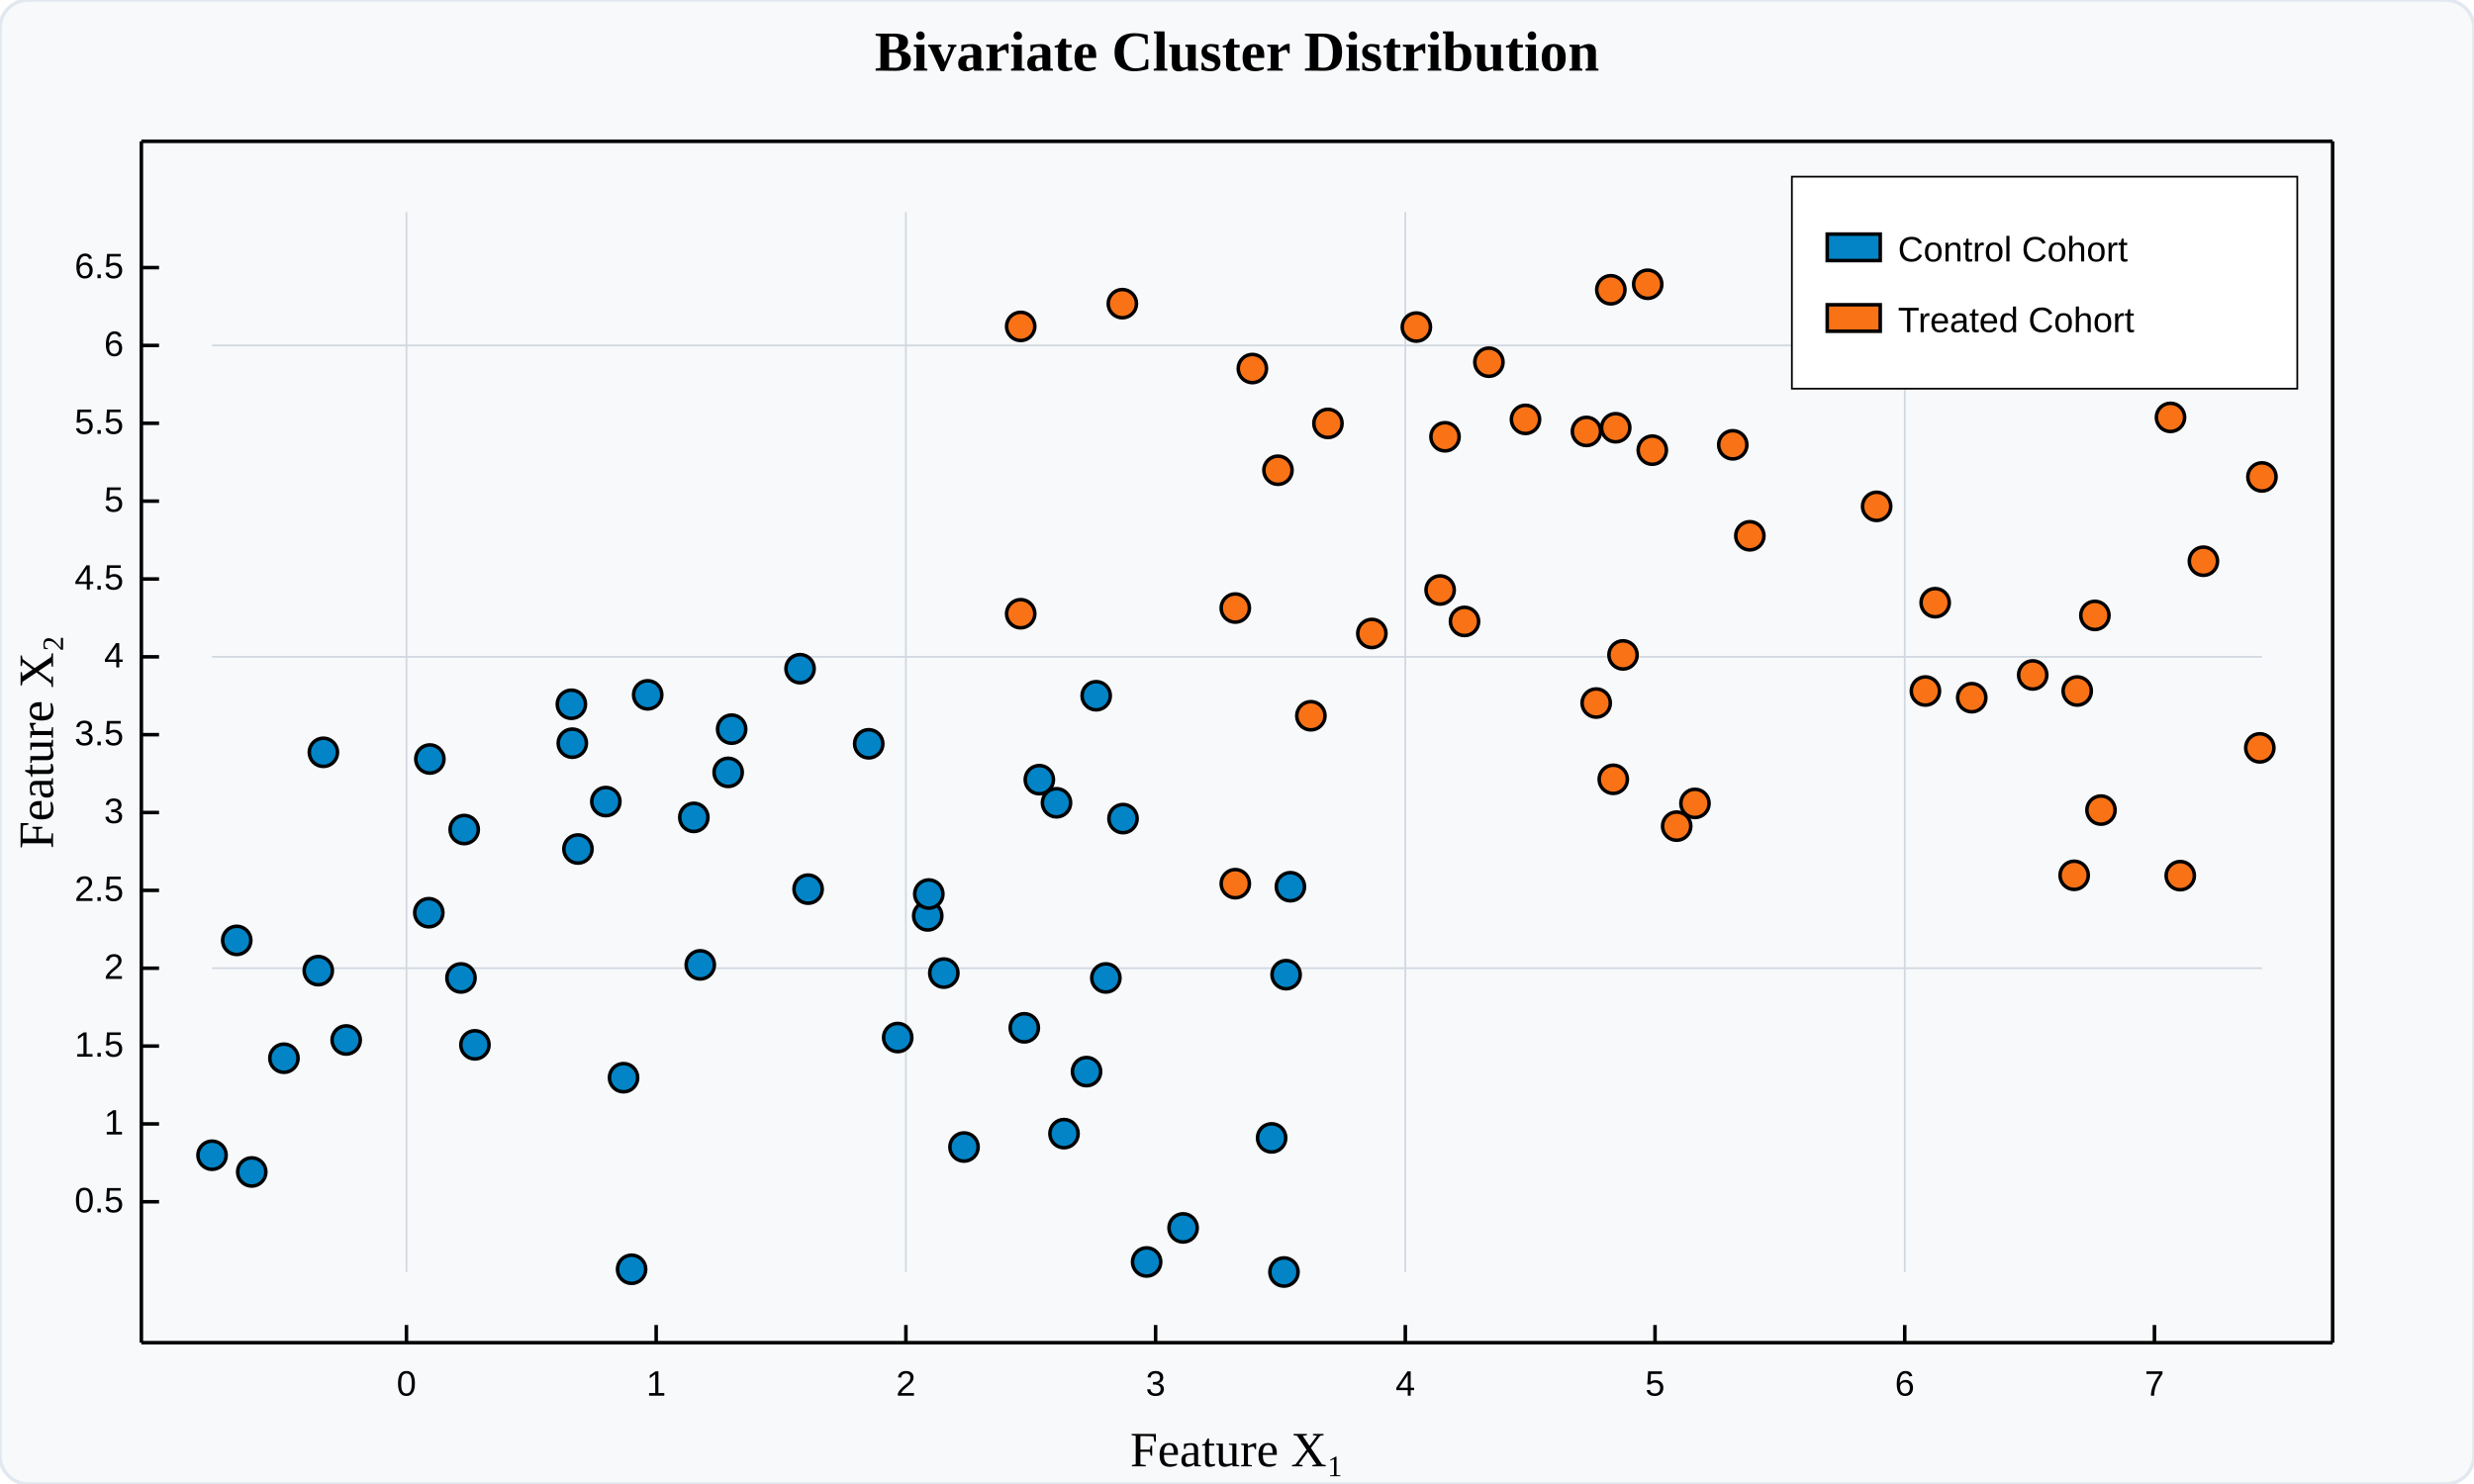
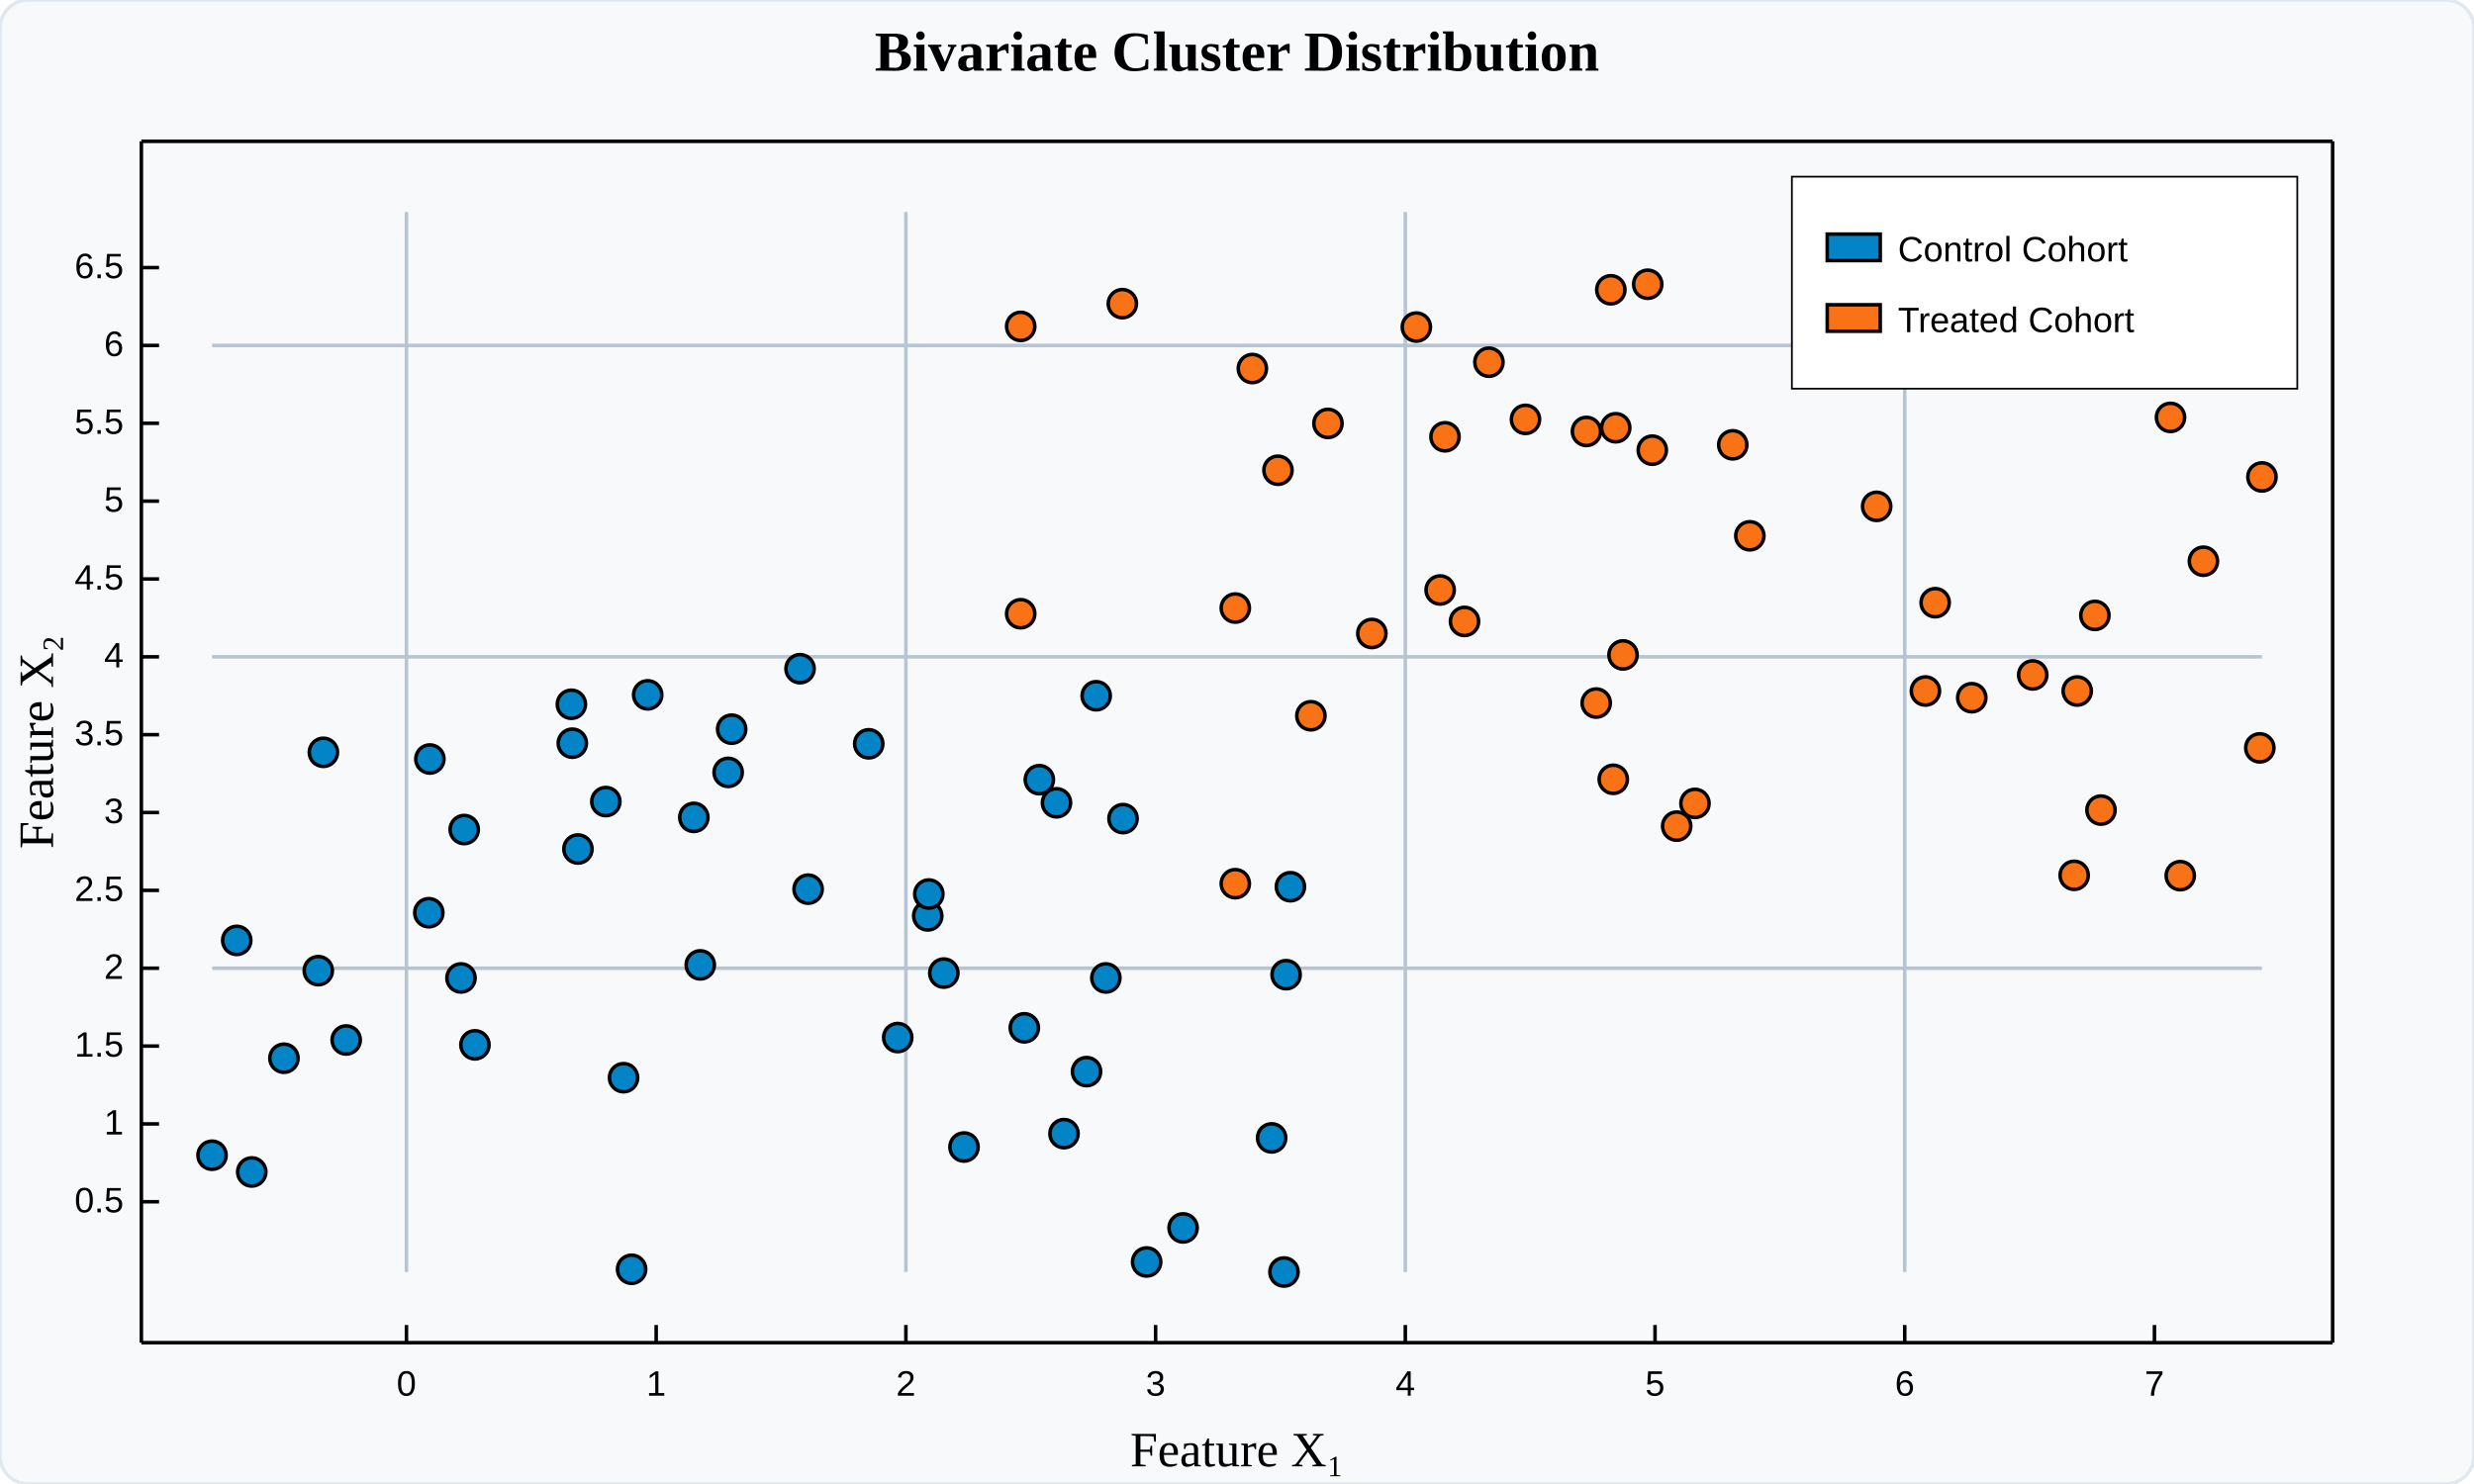
<svg xmlns="http://www.w3.org/2000/svg" width="700.000" height="420.000">
  <rect x="0.000" y="0.000" width="700.000" height="420.000" fill="rgba(248, 249, 251, 1.00)" stroke="rgba(226, 232, 239, 1.00)" stroke-width="1.000" rx="8.000" ry="8.000" />
-   <clipPath id="481a7751bce1465cbe645a9129ded7cb">
+   <clipPath id="c04b89200a1c47cdba9f2296e183ced5">
    <rect x="40.000" y="40.000" width="620.000" height="340.000" fill="none" stroke="black" stroke-width="1.000" />
  </clipPath>
-   <line x1="115.005" y1="360.000" x2="115.005" y2="60.000" stroke="rgba(209, 216, 224, 1.00)" stroke-width="0.500" />
-   <line x1="256.314" y1="360.000" x2="256.314" y2="60.000" stroke="rgba(209, 216, 224, 1.00)" stroke-width="0.500" />
-   <line x1="397.623" y1="360.000" x2="397.623" y2="60.000" stroke="rgba(209, 216, 224, 1.00)" stroke-width="0.500" />
-   <line x1="538.931" y1="360.000" x2="538.931" y2="60.000" stroke="rgba(209, 216, 224, 1.00)" stroke-width="0.500" />
-   <line x1="60.000" y1="274.023" x2="640.000" y2="274.023" stroke="rgba(209, 216, 224, 1.00)" stroke-width="0.500" />
-   <line x1="60.000" y1="185.894" x2="640.000" y2="185.894" stroke="rgba(209, 216, 224, 1.00)" stroke-width="0.500" />
-   <line x1="60.000" y1="97.765" x2="640.000" y2="97.765" stroke="rgba(209, 216, 224, 1.00)" stroke-width="0.500" />
-   <g clip-path="url(#481a7751bce1465cbe645a9129ded7cb)">
+   <line x1="115.005" y1="360.000" x2="115.005" y2="60.000" stroke="rgba(183, 196, 209, 1.00)" stroke-width="1.000" />
+   <line x1="256.314" y1="360.000" x2="256.314" y2="60.000" stroke="rgba(183, 196, 209, 1.00)" stroke-width="1.000" />
+   <line x1="397.623" y1="360.000" x2="397.623" y2="60.000" stroke="rgba(183, 196, 209, 1.00)" stroke-width="1.000" />
+   <line x1="538.931" y1="360.000" x2="538.931" y2="60.000" stroke="rgba(183, 196, 209, 1.00)" stroke-width="1.000" />
+   <line x1="60.000" y1="274.023" x2="640.000" y2="274.023" stroke="rgba(183, 196, 209, 1.00)" stroke-width="1.000" />
+   <line x1="60.000" y1="185.894" x2="640.000" y2="185.894" stroke="rgba(183, 196, 209, 1.00)" stroke-width="1.000" />
+   <line x1="60.000" y1="97.765" x2="640.000" y2="97.765" stroke="rgba(183, 196, 209, 1.00)" stroke-width="1.000" />
+   <g clip-path="url(#c04b89200a1c47cdba9f2296e183ced5)">
    <circle cx="298.927" cy="227.204" r="4.000" fill="rgba(2, 132, 198, 1.00)" stroke="black" stroke-width="1.000" />
    <circle cx="253.996" cy="293.645" r="4.000" fill="rgba(2, 132, 198, 1.00)" stroke="black" stroke-width="1.000" />
    <circle cx="317.750" cy="231.679" r="4.000" fill="rgba(2, 132, 198, 1.00)" stroke="black" stroke-width="1.000" />
    <circle cx="312.893" cy="276.777" r="4.000" fill="rgba(2, 132, 198, 1.00)" stroke="black" stroke-width="1.000" />
    <circle cx="310.160" cy="196.910" r="4.000" fill="rgba(2, 132, 198, 1.00)" stroke="black" stroke-width="1.000" />
    <circle cx="272.762" cy="324.628" r="4.000" fill="rgba(2, 132, 198, 1.00)" stroke="black" stroke-width="1.000" />
    <circle cx="121.326" cy="258.316" r="4.000" fill="rgba(2, 132, 198, 1.00)" stroke="black" stroke-width="1.000" />
    <circle cx="66.983" cy="266.148" r="4.000" fill="rgba(2, 132, 198, 1.00)" stroke="black" stroke-width="1.000" />
    <circle cx="134.380" cy="295.711" r="4.000" fill="rgba(2, 132, 198, 1.00)" stroke="black" stroke-width="1.000" />
    <circle cx="131.344" cy="234.778" r="4.000" fill="rgba(2, 132, 198, 1.00)" stroke="black" stroke-width="1.000" />
    <circle cx="90.056" cy="274.711" r="4.000" fill="rgba(2, 132, 198, 1.00)" stroke="black" stroke-width="1.000" />
    <circle cx="163.525" cy="240.286" r="4.000" fill="rgba(2, 132, 198, 1.00)" stroke="black" stroke-width="1.000" />
    <circle cx="176.428" cy="305.005" r="4.000" fill="rgba(2, 132, 198, 1.00)" stroke="black" stroke-width="1.000" />
    <circle cx="228.646" cy="251.646" r="4.000" fill="rgba(2, 132, 198, 1.00)" stroke="black" stroke-width="1.000" />
    <circle cx="334.751" cy="347.521" r="4.000" fill="rgba(2, 132, 198, 1.00)" stroke="black" stroke-width="1.000" />
    <circle cx="262.496" cy="259.220" r="4.000" fill="rgba(2, 132, 198, 1.00)" stroke="black" stroke-width="1.000" />
    <circle cx="324.429" cy="357.160" r="4.000" fill="rgba(2, 132, 198, 1.00)" stroke="black" stroke-width="1.000" />
    <circle cx="363.896" cy="275.851" r="4.000" fill="rgba(2, 132, 198, 1.00)" stroke="black" stroke-width="1.000" />
    <circle cx="226.369" cy="189.250" r="4.000" fill="rgba(2, 132, 198, 1.00)" stroke="black" stroke-width="1.000" />
    <circle cx="359.798" cy="322.046" r="4.000" fill="rgba(2, 132, 198, 1.00)" stroke="black" stroke-width="1.000" />
    <circle cx="161.931" cy="210.336" r="4.000" fill="rgba(2, 132, 198, 1.00)" stroke="black" stroke-width="1.000" />
    <circle cx="97.949" cy="294.334" r="4.000" fill="rgba(2, 132, 198, 1.00)" stroke="black" stroke-width="1.000" />
    <circle cx="206.028" cy="218.598" r="4.000" fill="rgba(2, 132, 198, 1.00)" stroke="black" stroke-width="1.000" />
    <circle cx="80.341" cy="299.497" r="4.000" fill="rgba(2, 132, 198, 1.00)" stroke="black" stroke-width="1.000" />
    <circle cx="121.629" cy="214.811" r="4.000" fill="rgba(2, 132, 198, 1.00)" stroke="black" stroke-width="1.000" />
    <circle cx="178.705" cy="359.225" r="4.000" fill="rgba(2, 132, 198, 1.00)" stroke="black" stroke-width="1.000" />
    <circle cx="183.259" cy="196.652" r="4.000" fill="rgba(2, 132, 198, 1.00)" stroke="black" stroke-width="1.000" />
    <circle cx="207.015" cy="206.364" r="4.000" fill="rgba(2, 132, 198, 1.00)" stroke="black" stroke-width="1.000" />
    <circle cx="363.289" cy="360.000" r="4.000" fill="rgba(2, 132, 198, 1.00)" stroke="black" stroke-width="1.000" />
    <circle cx="245.799" cy="210.508" r="4.000" fill="rgba(2, 132, 198, 1.00)" stroke="black" stroke-width="1.000" />
    <circle cx="289.820" cy="290.891" r="4.000" fill="rgba(2, 132, 198, 1.00)" stroke="black" stroke-width="1.000" />
    <circle cx="365.111" cy="250.958" r="4.000" fill="rgba(2, 132, 198, 1.00)" stroke="black" stroke-width="1.000" />
    <circle cx="307.428" cy="303.284" r="4.000" fill="rgba(2, 132, 198, 1.00)" stroke="black" stroke-width="1.000" />
    <circle cx="294.070" cy="220.663" r="4.000" fill="rgba(2, 132, 198, 1.00)" stroke="black" stroke-width="1.000" />
    <circle cx="301.053" cy="320.841" r="4.000" fill="rgba(2, 132, 198, 1.00)" stroke="black" stroke-width="1.000" />
    <circle cx="91.498" cy="212.918" r="4.000" fill="rgba(2, 132, 198, 1.00)" stroke="black" stroke-width="1.000" />
    <circle cx="60.000" cy="326.952" r="4.000" fill="rgba(2, 132, 198, 1.00)" stroke="black" stroke-width="1.000" />
    <circle cx="198.135" cy="273.076" r="4.000" fill="rgba(2, 132, 198, 1.00)" stroke="black" stroke-width="1.000" />
    <circle cx="196.313" cy="231.335" r="4.000" fill="rgba(2, 132, 198, 1.00)" stroke="black" stroke-width="1.000" />
    <circle cx="71.233" cy="331.685" r="4.000" fill="rgba(2, 132, 198, 1.00)" stroke="black" stroke-width="1.000" />
    <circle cx="171.419" cy="226.860" r="4.000" fill="rgba(2, 132, 198, 1.00)" stroke="black" stroke-width="1.000" />
    <circle cx="130.433" cy="276.777" r="4.000" fill="rgba(2, 132, 198, 1.00)" stroke="black" stroke-width="1.000" />
    <circle cx="161.666" cy="199.320" r="4.000" fill="rgba(2, 132, 198, 1.00)" stroke="black" stroke-width="1.000" />
    <circle cx="267.050" cy="275.400" r="4.000" fill="rgba(2, 132, 198, 1.00)" stroke="black" stroke-width="1.000" />
    <circle cx="262.800" cy="253.023" r="4.000" fill="rgba(2, 132, 198, 1.00)" stroke="black" stroke-width="1.000" />
    <circle cx="594.461" cy="229.270" r="4.000" fill="rgba(249, 114, 22, 1.00)" stroke="black" stroke-width="1.000" />
    <circle cx="581.351" cy="61.136" r="4.000" fill="rgba(249, 114, 22, 1.00)" stroke="black" stroke-width="1.000" />
    <circle cx="575.142" cy="191.023" r="4.000" fill="rgba(249, 114, 22, 1.00)" stroke="black" stroke-width="1.000" />
    <circle cx="614.126" cy="118.127" r="4.000" fill="rgba(249, 114, 22, 1.00)" stroke="black" stroke-width="1.000" />
    <circle cx="639.396" cy="211.661" r="4.000" fill="rgba(249, 114, 22, 1.00)" stroke="black" stroke-width="1.000" />
    <circle cx="455.774" cy="82.011" r="4.000" fill="rgba(249, 114, 22, 1.00)" stroke="black" stroke-width="1.000" />
    <circle cx="457.154" cy="121.062" r="4.000" fill="rgba(249, 114, 22, 1.00)" stroke="black" stroke-width="1.000" />
    <circle cx="349.517" cy="250.097" r="4.000" fill="rgba(249, 114, 22, 1.00)" stroke="black" stroke-width="1.000" />
    <circle cx="354.347" cy="104.305" r="4.000" fill="rgba(249, 114, 22, 1.00)" stroke="black" stroke-width="1.000" />
    <circle cx="456.464" cy="220.560" r="4.000" fill="rgba(249, 114, 22, 1.00)" stroke="black" stroke-width="1.000" />
    <circle cx="448.875" cy="122.103" r="4.000" fill="rgba(249, 114, 22, 1.00)" stroke="black" stroke-width="1.000" />
    <circle cx="414.375" cy="175.876" r="4.000" fill="rgba(249, 114, 22, 1.00)" stroke="black" stroke-width="1.000" />
    <circle cx="513.561" cy="60.000" r="4.000" fill="rgba(249, 114, 22, 1.00)" stroke="black" stroke-width="1.000" />
    <circle cx="592.736" cy="174.172" r="4.000" fill="rgba(249, 114, 22, 1.00)" stroke="black" stroke-width="1.000" />
    <circle cx="490.274" cy="125.890" r="4.000" fill="rgba(249, 114, 22, 1.00)" stroke="black" stroke-width="1.000" />
    <circle cx="623.440" cy="158.835" r="4.000" fill="rgba(249, 114, 22, 1.00)" stroke="black" stroke-width="1.000" />
    <circle cx="586.871" cy="247.730" r="4.000" fill="rgba(249, 114, 22, 1.00)" stroke="black" stroke-width="1.000" />
    <circle cx="467.504" cy="127.405" r="4.000" fill="rgba(249, 114, 22, 1.00)" stroke="black" stroke-width="1.000" />
    <circle cx="544.782" cy="195.567" r="4.000" fill="rgba(249, 114, 22, 1.00)" stroke="black" stroke-width="1.000" />
    <circle cx="466.210" cy="80.449" r="4.000" fill="rgba(249, 114, 22, 1.00)" stroke="black" stroke-width="1.000" />
    <circle cx="349.517" cy="172.089" r="4.000" fill="rgba(249, 114, 22, 1.00)" stroke="black" stroke-width="1.000" />
    <circle cx="431.625" cy="118.695" r="4.000" fill="rgba(249, 114, 22, 1.00)" stroke="black" stroke-width="1.000" />
    <circle cx="388.156" cy="179.284" r="4.000" fill="rgba(249, 114, 22, 1.00)" stroke="black" stroke-width="1.000" />
    <circle cx="288.798" cy="92.377" r="4.000" fill="rgba(249, 114, 22, 1.00)" stroke="black" stroke-width="1.000" />
    <circle cx="370.906" cy="202.573" r="4.000" fill="rgba(249, 114, 22, 1.00)" stroke="black" stroke-width="1.000" />
    <circle cx="361.592" cy="133.085" r="4.000" fill="rgba(249, 114, 22, 1.00)" stroke="black" stroke-width="1.000" />
    <circle cx="421.275" cy="102.507" r="4.000" fill="rgba(249, 114, 22, 1.00)" stroke="black" stroke-width="1.000" />
    <circle cx="479.579" cy="227.376" r="4.000" fill="rgba(249, 114, 22, 1.00)" stroke="black" stroke-width="1.000" />
    <circle cx="521.668" cy="84.993" r="4.000" fill="rgba(249, 114, 22, 1.00)" stroke="black" stroke-width="1.000" />
    <circle cx="474.404" cy="233.814" r="4.000" fill="rgba(249, 114, 22, 1.00)" stroke="black" stroke-width="1.000" />
    <circle cx="495.104" cy="151.640" r="4.000" fill="rgba(249, 114, 22, 1.00)" stroke="black" stroke-width="1.000" />
    <circle cx="557.892" cy="197.461" r="4.000" fill="rgba(249, 114, 22, 1.00)" stroke="black" stroke-width="1.000" />
    <circle cx="640.000" cy="134.978" r="4.000" fill="rgba(249, 114, 22, 1.00)" stroke="black" stroke-width="1.000" />
    <circle cx="587.734" cy="195.567" r="4.000" fill="rgba(249, 114, 22, 1.00)" stroke="black" stroke-width="1.000" />
    <circle cx="317.562" cy="85.940" r="4.000" fill="rgba(249, 114, 22, 1.00)" stroke="black" stroke-width="1.000" />
    <circle cx="288.798" cy="173.698" r="4.000" fill="rgba(249, 114, 22, 1.00)" stroke="black" stroke-width="1.000" />
    <circle cx="459.224" cy="185.355" r="4.000" fill="rgba(249, 114, 22, 1.00)" stroke="black" stroke-width="1.000" />
    <circle cx="375.736" cy="119.831" r="4.000" fill="rgba(249, 114, 22, 1.00)" stroke="black" stroke-width="1.000" />
    <circle cx="407.476" cy="166.977" r="4.000" fill="rgba(249, 114, 22, 1.00)" stroke="black" stroke-width="1.000" />
    <circle cx="408.856" cy="123.618" r="4.000" fill="rgba(249, 114, 22, 1.00)" stroke="black" stroke-width="1.000" />
    <circle cx="451.635" cy="198.975" r="4.000" fill="rgba(249, 114, 22, 1.00)" stroke="black" stroke-width="1.000" />
    <circle cx="400.748" cy="92.566" r="4.000" fill="rgba(249, 114, 22, 1.00)" stroke="black" stroke-width="1.000" />
    <circle cx="616.886" cy="247.825" r="4.000" fill="rgba(249, 114, 22, 1.00)" stroke="black" stroke-width="1.000" />
    <circle cx="530.983" cy="143.309" r="4.000" fill="rgba(249, 114, 22, 1.00)" stroke="black" stroke-width="1.000" />
    <circle cx="547.542" cy="170.574" r="4.000" fill="rgba(249, 114, 22, 1.00)" stroke="black" stroke-width="1.000" />
  </g>
  <line x1="40.000" y1="380.000" x2="660.000" y2="380.000" stroke="rgba(0, 0, 0, 1.00)" stroke-width="1.000" />
  <line x1="40.000" y1="40.000" x2="660.000" y2="40.000" stroke="rgba(0, 0, 0, 1.00)" stroke-width="1.000" />
  <line x1="40.000" y1="380.000" x2="40.000" y2="40.000" stroke="rgba(0, 0, 0, 1.00)" stroke-width="1.000" />
  <line x1="660.000" y1="380.000" x2="660.000" y2="40.000" stroke="rgba(0, 0, 0, 1.00)" stroke-width="1.000" />
  <line x1="115.005" y1="380.000" x2="115.005" y2="375.000" stroke="rgba(0, 0, 0, 1.00)" stroke-width="1.000" />
  <text x="115.005" y="395.000" font-family="Arial, sans-serif" font-size="10.000" text-anchor="middle" fill="rgba(0, 0, 0, 1.00)">0</text>
  <line x1="185.660" y1="380.000" x2="185.660" y2="375.000" stroke="rgba(0, 0, 0, 1.00)" stroke-width="1.000" />
  <text x="185.660" y="395.000" font-family="Arial, sans-serif" font-size="10.000" text-anchor="middle" fill="rgba(0, 0, 0, 1.00)">1</text>
  <line x1="256.314" y1="380.000" x2="256.314" y2="375.000" stroke="rgba(0, 0, 0, 1.00)" stroke-width="1.000" />
  <text x="256.314" y="395.000" font-family="Arial, sans-serif" font-size="10.000" text-anchor="middle" fill="rgba(0, 0, 0, 1.00)">2</text>
  <line x1="326.968" y1="380.000" x2="326.968" y2="375.000" stroke="rgba(0, 0, 0, 1.00)" stroke-width="1.000" />
  <text x="326.968" y="395.000" font-family="Arial, sans-serif" font-size="10.000" text-anchor="middle" fill="rgba(0, 0, 0, 1.00)">3</text>
  <line x1="397.623" y1="380.000" x2="397.623" y2="375.000" stroke="rgba(0, 0, 0, 1.00)" stroke-width="1.000" />
  <text x="397.623" y="395.000" font-family="Arial, sans-serif" font-size="10.000" text-anchor="middle" fill="rgba(0, 0, 0, 1.00)">4</text>
  <line x1="468.277" y1="380.000" x2="468.277" y2="375.000" stroke="rgba(0, 0, 0, 1.00)" stroke-width="1.000" />
  <text x="468.277" y="395.000" font-family="Arial, sans-serif" font-size="10.000" text-anchor="middle" fill="rgba(0, 0, 0, 1.00)">5</text>
  <line x1="538.931" y1="380.000" x2="538.931" y2="375.000" stroke="rgba(0, 0, 0, 1.00)" stroke-width="1.000" />
  <text x="538.931" y="395.000" font-family="Arial, sans-serif" font-size="10.000" text-anchor="middle" fill="rgba(0, 0, 0, 1.00)">6</text>
  <line x1="609.586" y1="380.000" x2="609.586" y2="375.000" stroke="rgba(0, 0, 0, 1.00)" stroke-width="1.000" />
  <text x="609.586" y="395.000" font-family="Arial, sans-serif" font-size="10.000" text-anchor="middle" fill="rgba(0, 0, 0, 1.00)">7</text>
  <line x1="40.000" y1="340.119" x2="45.000" y2="340.119" stroke="rgba(0, 0, 0, 1.00)" stroke-width="1.000" />
  <text x="35.000" y="343.119" font-family="Arial, sans-serif" font-size="10.000" text-anchor="end" fill="rgba(0, 0, 0, 1.00)">0.5</text>
  <line x1="40.000" y1="318.087" x2="45.000" y2="318.087" stroke="rgba(0, 0, 0, 1.00)" stroke-width="1.000" />
  <text x="35.000" y="321.087" font-family="Arial, sans-serif" font-size="10.000" text-anchor="end" fill="rgba(0, 0, 0, 1.00)">1</text>
  <line x1="40.000" y1="296.055" x2="45.000" y2="296.055" stroke="rgba(0, 0, 0, 1.00)" stroke-width="1.000" />
  <text x="35.000" y="299.055" font-family="Arial, sans-serif" font-size="10.000" text-anchor="end" fill="rgba(0, 0, 0, 1.00)">1.5</text>
  <line x1="40.000" y1="274.023" x2="45.000" y2="274.023" stroke="rgba(0, 0, 0, 1.00)" stroke-width="1.000" />
  <text x="35.000" y="277.023" font-family="Arial, sans-serif" font-size="10.000" text-anchor="end" fill="rgba(0, 0, 0, 1.00)">2</text>
  <line x1="40.000" y1="251.990" x2="45.000" y2="251.990" stroke="rgba(0, 0, 0, 1.00)" stroke-width="1.000" />
  <text x="35.000" y="254.990" font-family="Arial, sans-serif" font-size="10.000" text-anchor="end" fill="rgba(0, 0, 0, 1.00)">2.5</text>
  <line x1="40.000" y1="229.958" x2="45.000" y2="229.958" stroke="rgba(0, 0, 0, 1.00)" stroke-width="1.000" />
  <text x="35.000" y="232.958" font-family="Arial, sans-serif" font-size="10.000" text-anchor="end" fill="rgba(0, 0, 0, 1.00)">3</text>
  <line x1="40.000" y1="207.926" x2="45.000" y2="207.926" stroke="rgba(0, 0, 0, 1.00)" stroke-width="1.000" />
  <text x="35.000" y="210.926" font-family="Arial, sans-serif" font-size="10.000" text-anchor="end" fill="rgba(0, 0, 0, 1.00)">3.5</text>
  <line x1="40.000" y1="185.894" x2="45.000" y2="185.894" stroke="rgba(0, 0, 0, 1.00)" stroke-width="1.000" />
  <text x="35.000" y="188.894" font-family="Arial, sans-serif" font-size="10.000" text-anchor="end" fill="rgba(0, 0, 0, 1.00)">4</text>
  <line x1="40.000" y1="163.861" x2="45.000" y2="163.861" stroke="rgba(0, 0, 0, 1.00)" stroke-width="1.000" />
  <text x="35.000" y="166.861" font-family="Arial, sans-serif" font-size="10.000" text-anchor="end" fill="rgba(0, 0, 0, 1.00)">4.5</text>
  <line x1="40.000" y1="141.829" x2="45.000" y2="141.829" stroke="rgba(0, 0, 0, 1.00)" stroke-width="1.000" />
  <text x="35.000" y="144.829" font-family="Arial, sans-serif" font-size="10.000" text-anchor="end" fill="rgba(0, 0, 0, 1.00)">5</text>
  <line x1="40.000" y1="119.797" x2="45.000" y2="119.797" stroke="rgba(0, 0, 0, 1.00)" stroke-width="1.000" />
  <text x="35.000" y="122.797" font-family="Arial, sans-serif" font-size="10.000" text-anchor="end" fill="rgba(0, 0, 0, 1.00)">5.5</text>
  <line x1="40.000" y1="97.765" x2="45.000" y2="97.765" stroke="rgba(0, 0, 0, 1.00)" stroke-width="1.000" />
  <text x="35.000" y="100.765" font-family="Arial, sans-serif" font-size="10.000" text-anchor="end" fill="rgba(0, 0, 0, 1.00)">6</text>
  <line x1="40.000" y1="75.732" x2="45.000" y2="75.732" stroke="rgba(0, 0, 0, 1.00)" stroke-width="1.000" />
  <text x="35.000" y="78.732" font-family="Arial, sans-serif" font-size="10.000" text-anchor="end" fill="rgba(0, 0, 0, 1.00)">6.5</text>
  <text x="350" y="20" text-anchor="middle" font-size="16" font-weight="bold">Bivariate Cluster Distribution</text>
  <text x="350" y="415" text-anchor="middle" font-size="14">Feature X₁</text>
  <text x="15" y="210" text-anchor="middle" font-size="14" transform="rotate(-90, 15, 210)">Feature X₂</text>
  <rect x="507.000" y="50.000" width="143.000" height="60.000" fill="rgba(255, 255, 255, 1.00)" stroke="rgba(0, 0, 0, 1.00)" stroke-width="0.500" />
  <rect x="517.000" y="66.250" width="15.000" height="7.500" fill="rgba(2, 132, 198, 1.00)" stroke="black" stroke-width="1.000" />
  <text x="537.000" y="74.000" font-family="Arial, sans-serif" font-size="10.000" text-anchor="start" fill="rgba(0, 0, 0, 1.00)">Control Cohort</text>
  <rect x="517.000" y="86.250" width="15.000" height="7.500" fill="rgba(249, 114, 22, 1.00)" stroke="black" stroke-width="1.000" />
  <text x="537.000" y="94.000" font-family="Arial, sans-serif" font-size="10.000" text-anchor="start" fill="rgba(0, 0, 0, 1.00)">Treated Cohort</text>
</svg>
